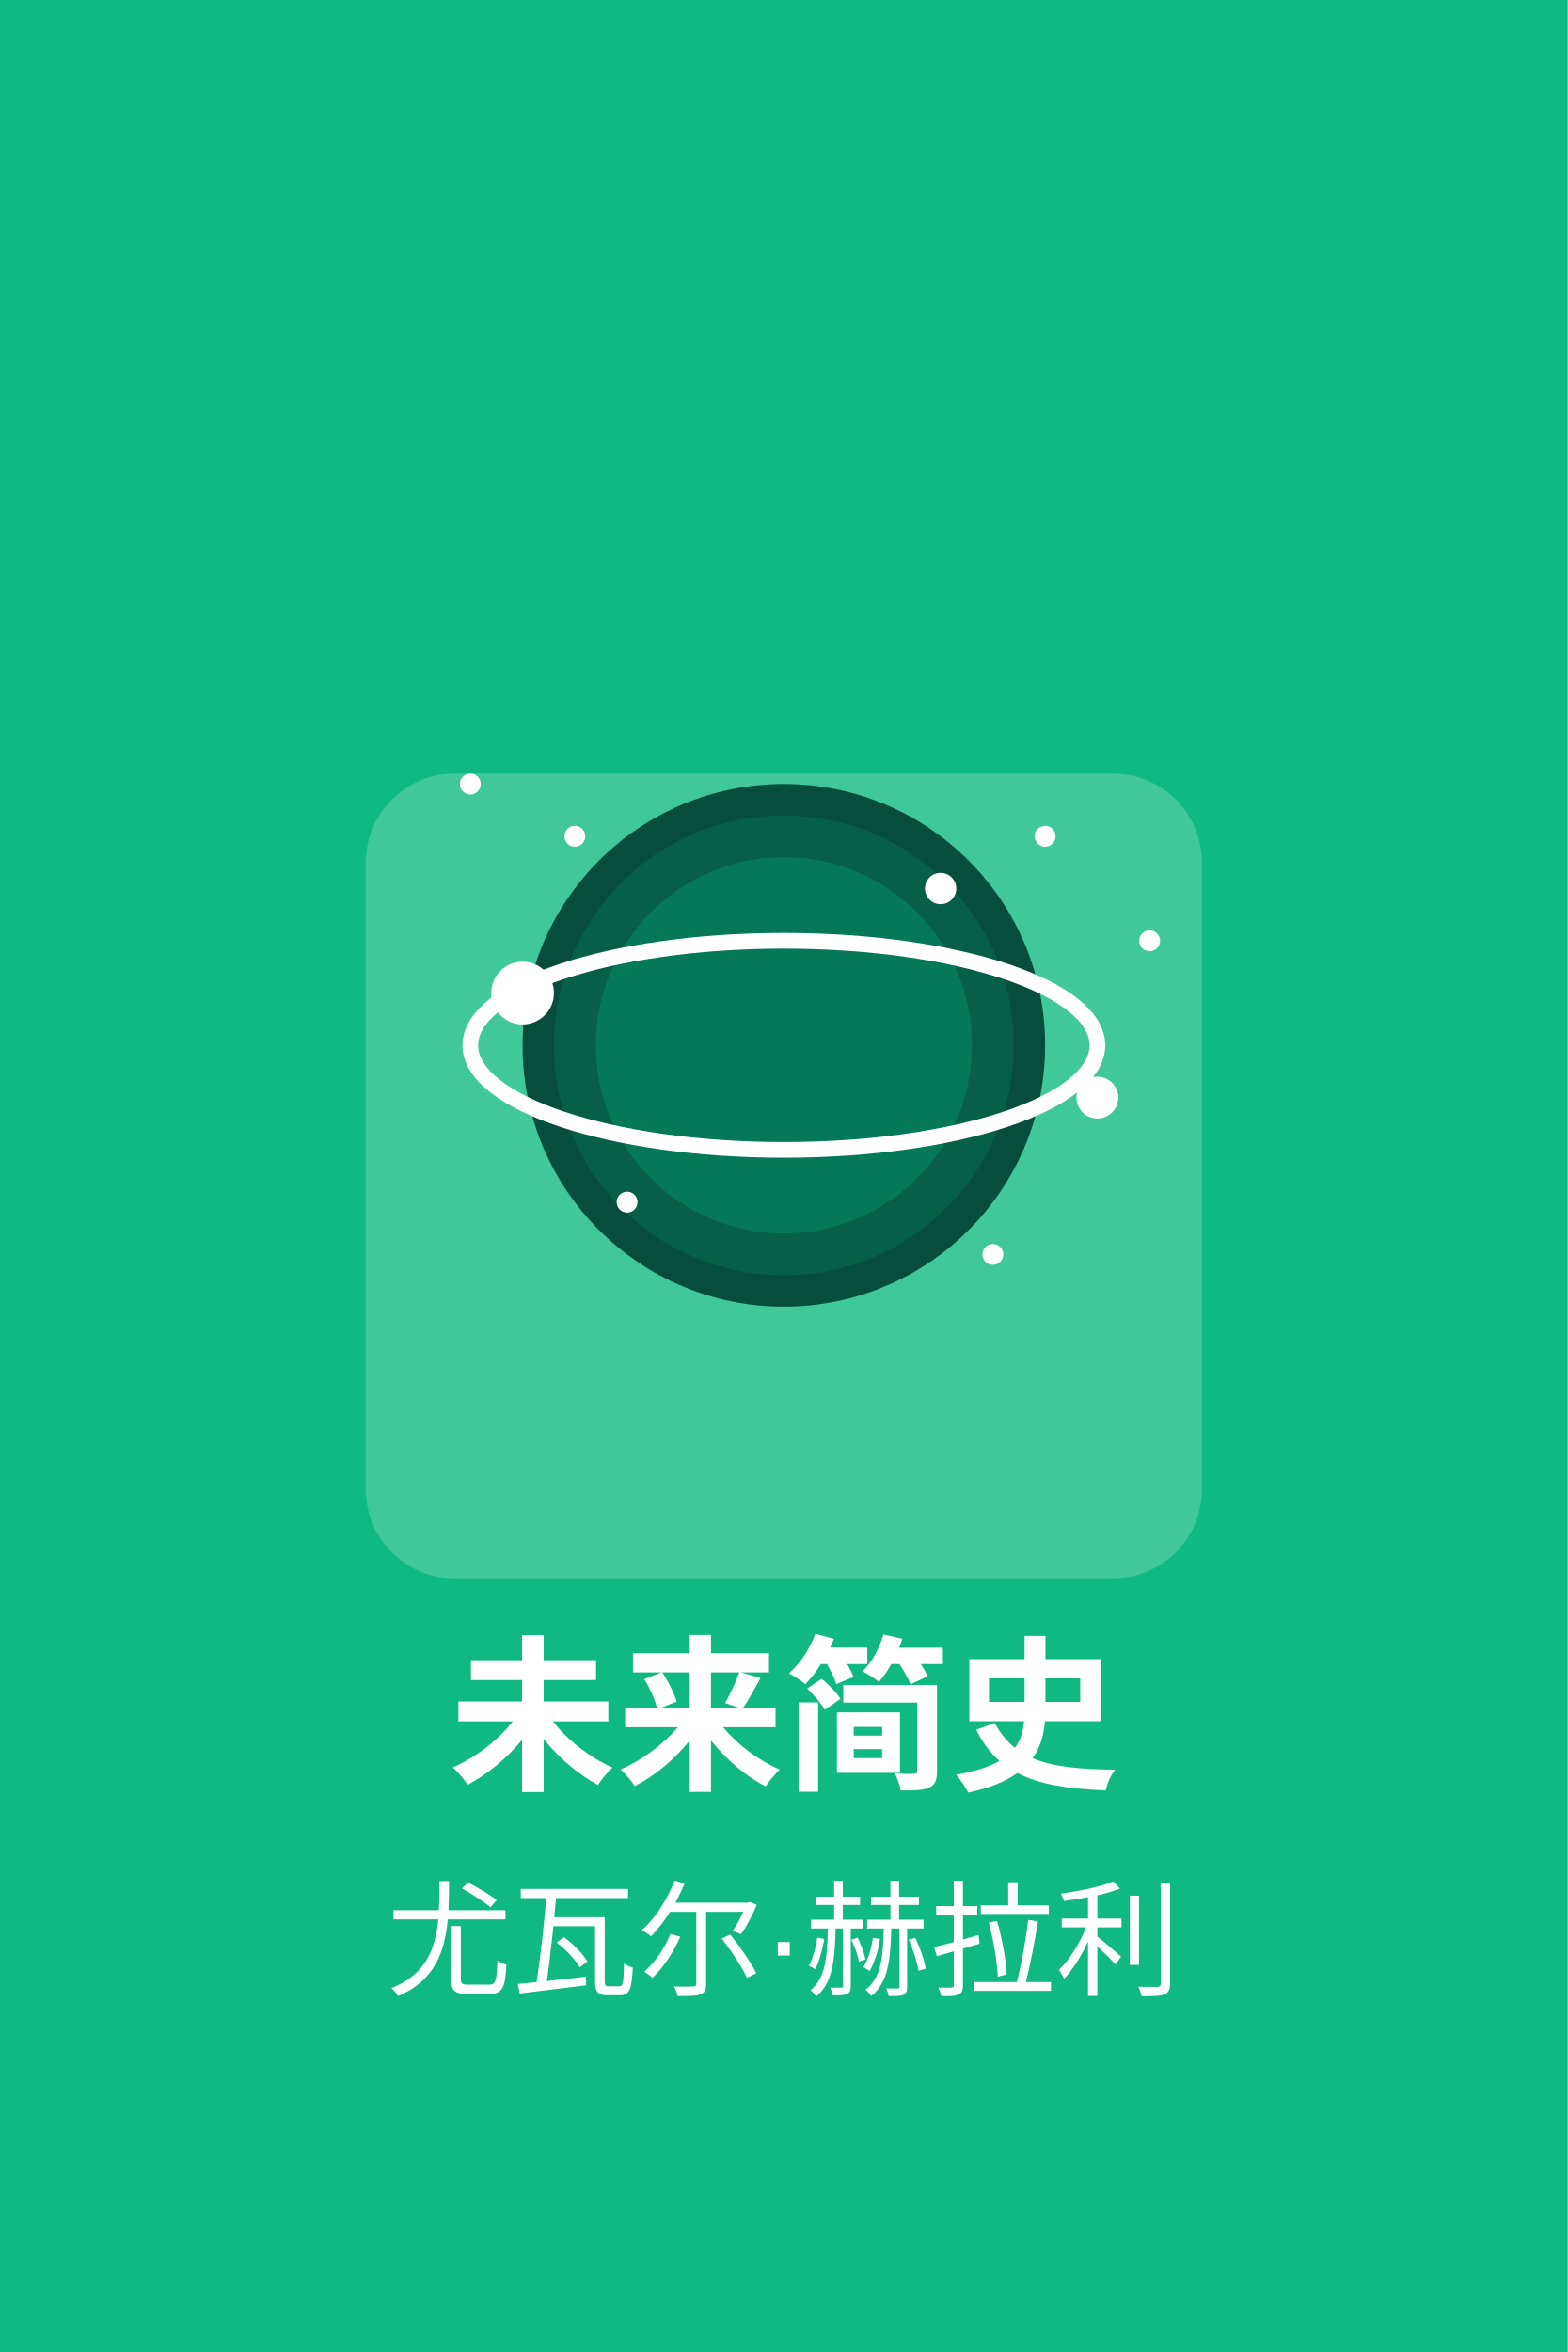
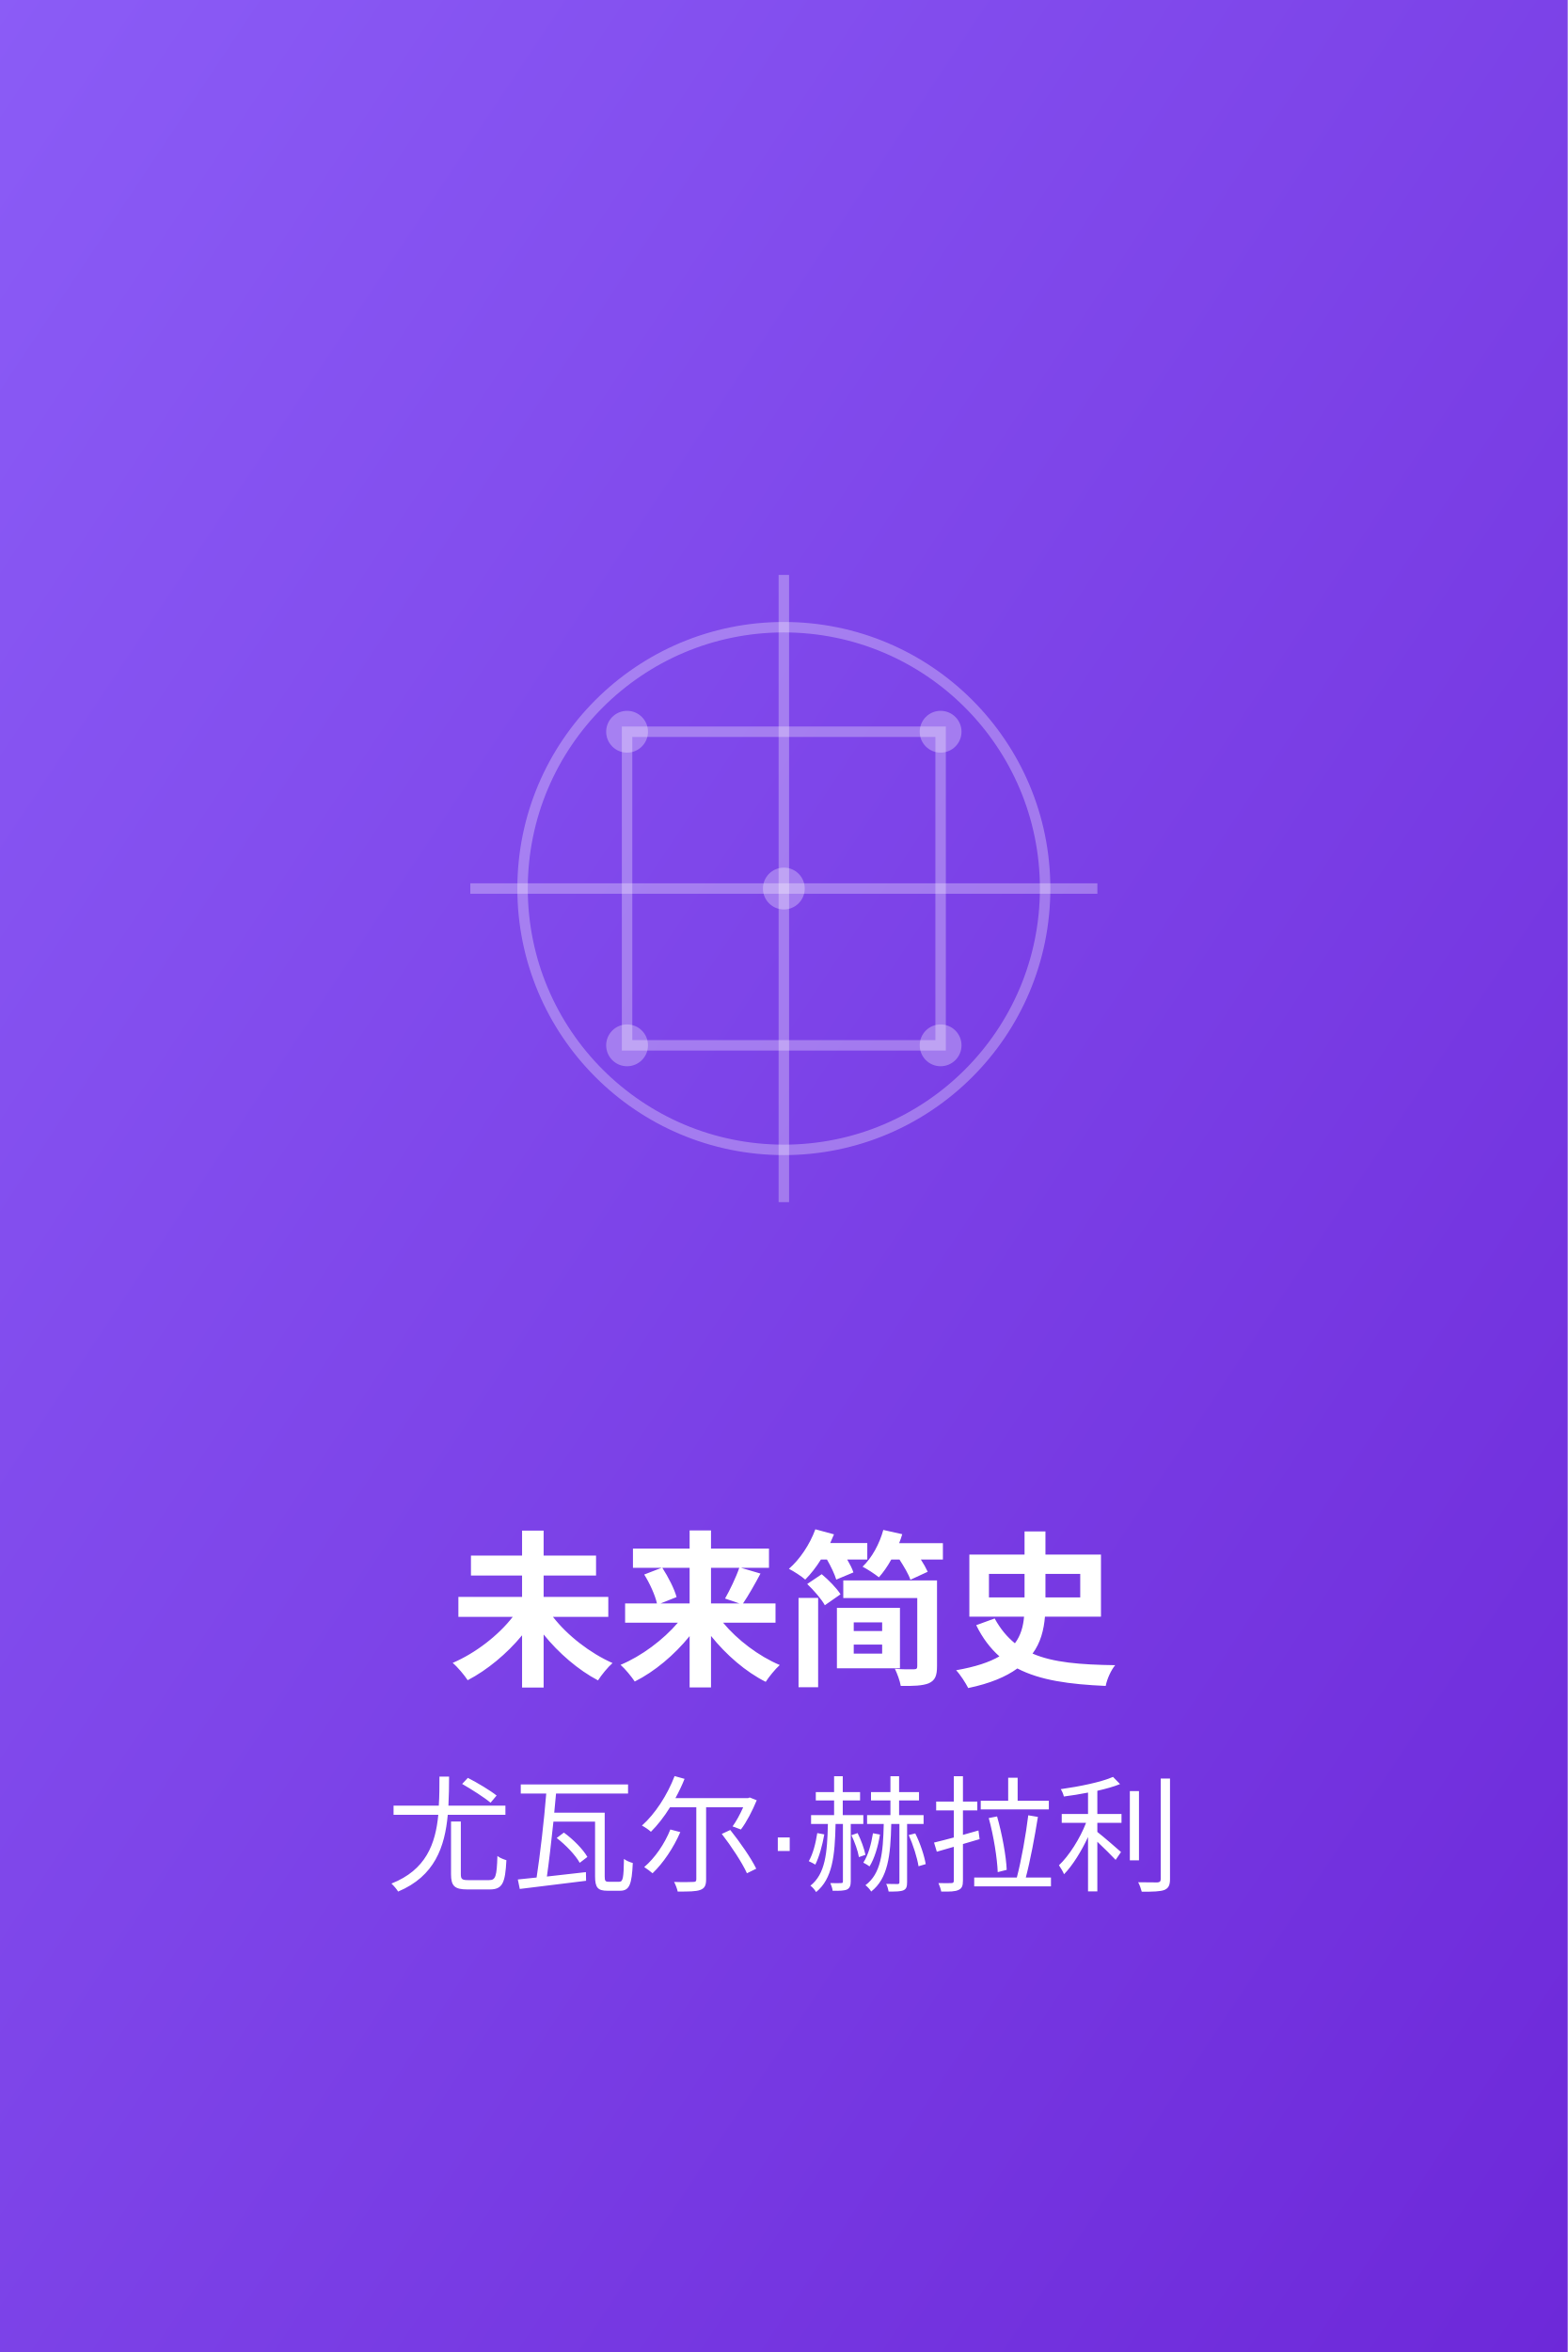
<svg xmlns="http://www.w3.org/2000/svg" width="150" height="225" viewBox="0 0 150 225" fill="none">
-   <rect width="150" height="225" fill="#10B981" />
-   <path d="M35 82.5C35 77.806 38.806 74 43.5 74H106.5C111.194 74 115 77.806 115 82.5V142.5C115 147.194 111.194 151 106.5 151H43.5C38.806 151 35 147.194 35 142.5V82.5Z" fill="white" fill-opacity="0.2" />
-   <circle cx="75" cy="100" r="25" fill="#064E3B" />
-   <circle cx="75" cy="100" r="22" fill="#065F46" />
-   <circle cx="75" cy="100" r="18" fill="#047857" />
-   <ellipse cx="75" cy="100" rx="30" ry="10" stroke="white" stroke-width="1.5" fill="none" />
-   <circle cx="50" cy="95" r="3" fill="white" />
-   <circle cx="105" cy="105" r="2" fill="white" />
-   <circle cx="90" cy="85" r="1.5" fill="white" />
-   <circle cx="45" cy="75" r="1" fill="white" />
-   <circle cx="55" cy="80" r="1" fill="white" />
-   <circle cx="100" cy="80" r="1" fill="white" />
-   <circle cx="110" cy="90" r="1" fill="white" />
-   <circle cx="95" cy="120" r="1" fill="white" />
-   <circle cx="60" cy="115" r="1" fill="white" />
-   <text x="75" y="170" font-family="Arial" font-size="16" font-weight="bold" fill="white" text-anchor="middle">未来简史</text>
-   <text x="75" y="190" font-family="Arial" font-size="12" fill="white" text-anchor="middle">尤瓦尔·赫拉利</text>
+   <defs>
+     <linearGradient id="grad1" x1="0%" y1="0%" x2="100%" y2="100%">
+       <stop offset="0%" style="stop-color:#8B5CF6;stop-opacity:1" />
+       <stop offset="100%" style="stop-color:#6D28D9;stop-opacity:1" />
+     </linearGradient>
+   </defs>
+   <rect width="150" height="225" fill="url(#grad1)" />
+   <path d="M60 70 L90 70 L90 100 L60 100 Z" stroke="white" stroke-width="1" fill="none" opacity="0.3" />
+   <path d="M75 55 L75 115" stroke="white" stroke-width="1" fill="none" opacity="0.3" />
+   <path d="M45 85 L105 85" stroke="white" stroke-width="1" fill="none" opacity="0.3" />
+   <circle cx="75" cy="85" r="25" stroke="white" stroke-width="1" fill="none" opacity="0.3" />
+   <circle cx="75" cy="85" r="2" fill="white" opacity="0.3" />
+   <circle cx="60" cy="70" r="2" fill="white" opacity="0.3" />
+   <circle cx="90" cy="70" r="2" fill="white" opacity="0.3" />
+   <circle cx="60" cy="100" r="2" fill="white" opacity="0.3" />
+   <circle cx="90" cy="100" r="2" fill="white" opacity="0.3" />
+   <text x="75" y="160" font-family="Arial" font-size="16" fill="white" text-anchor="middle" font-weight="bold">未来简史</text>
+   <text x="75" y="180" font-family="Arial" font-size="12" fill="white" text-anchor="middle">尤瓦尔·赫拉利</text>
</svg>
